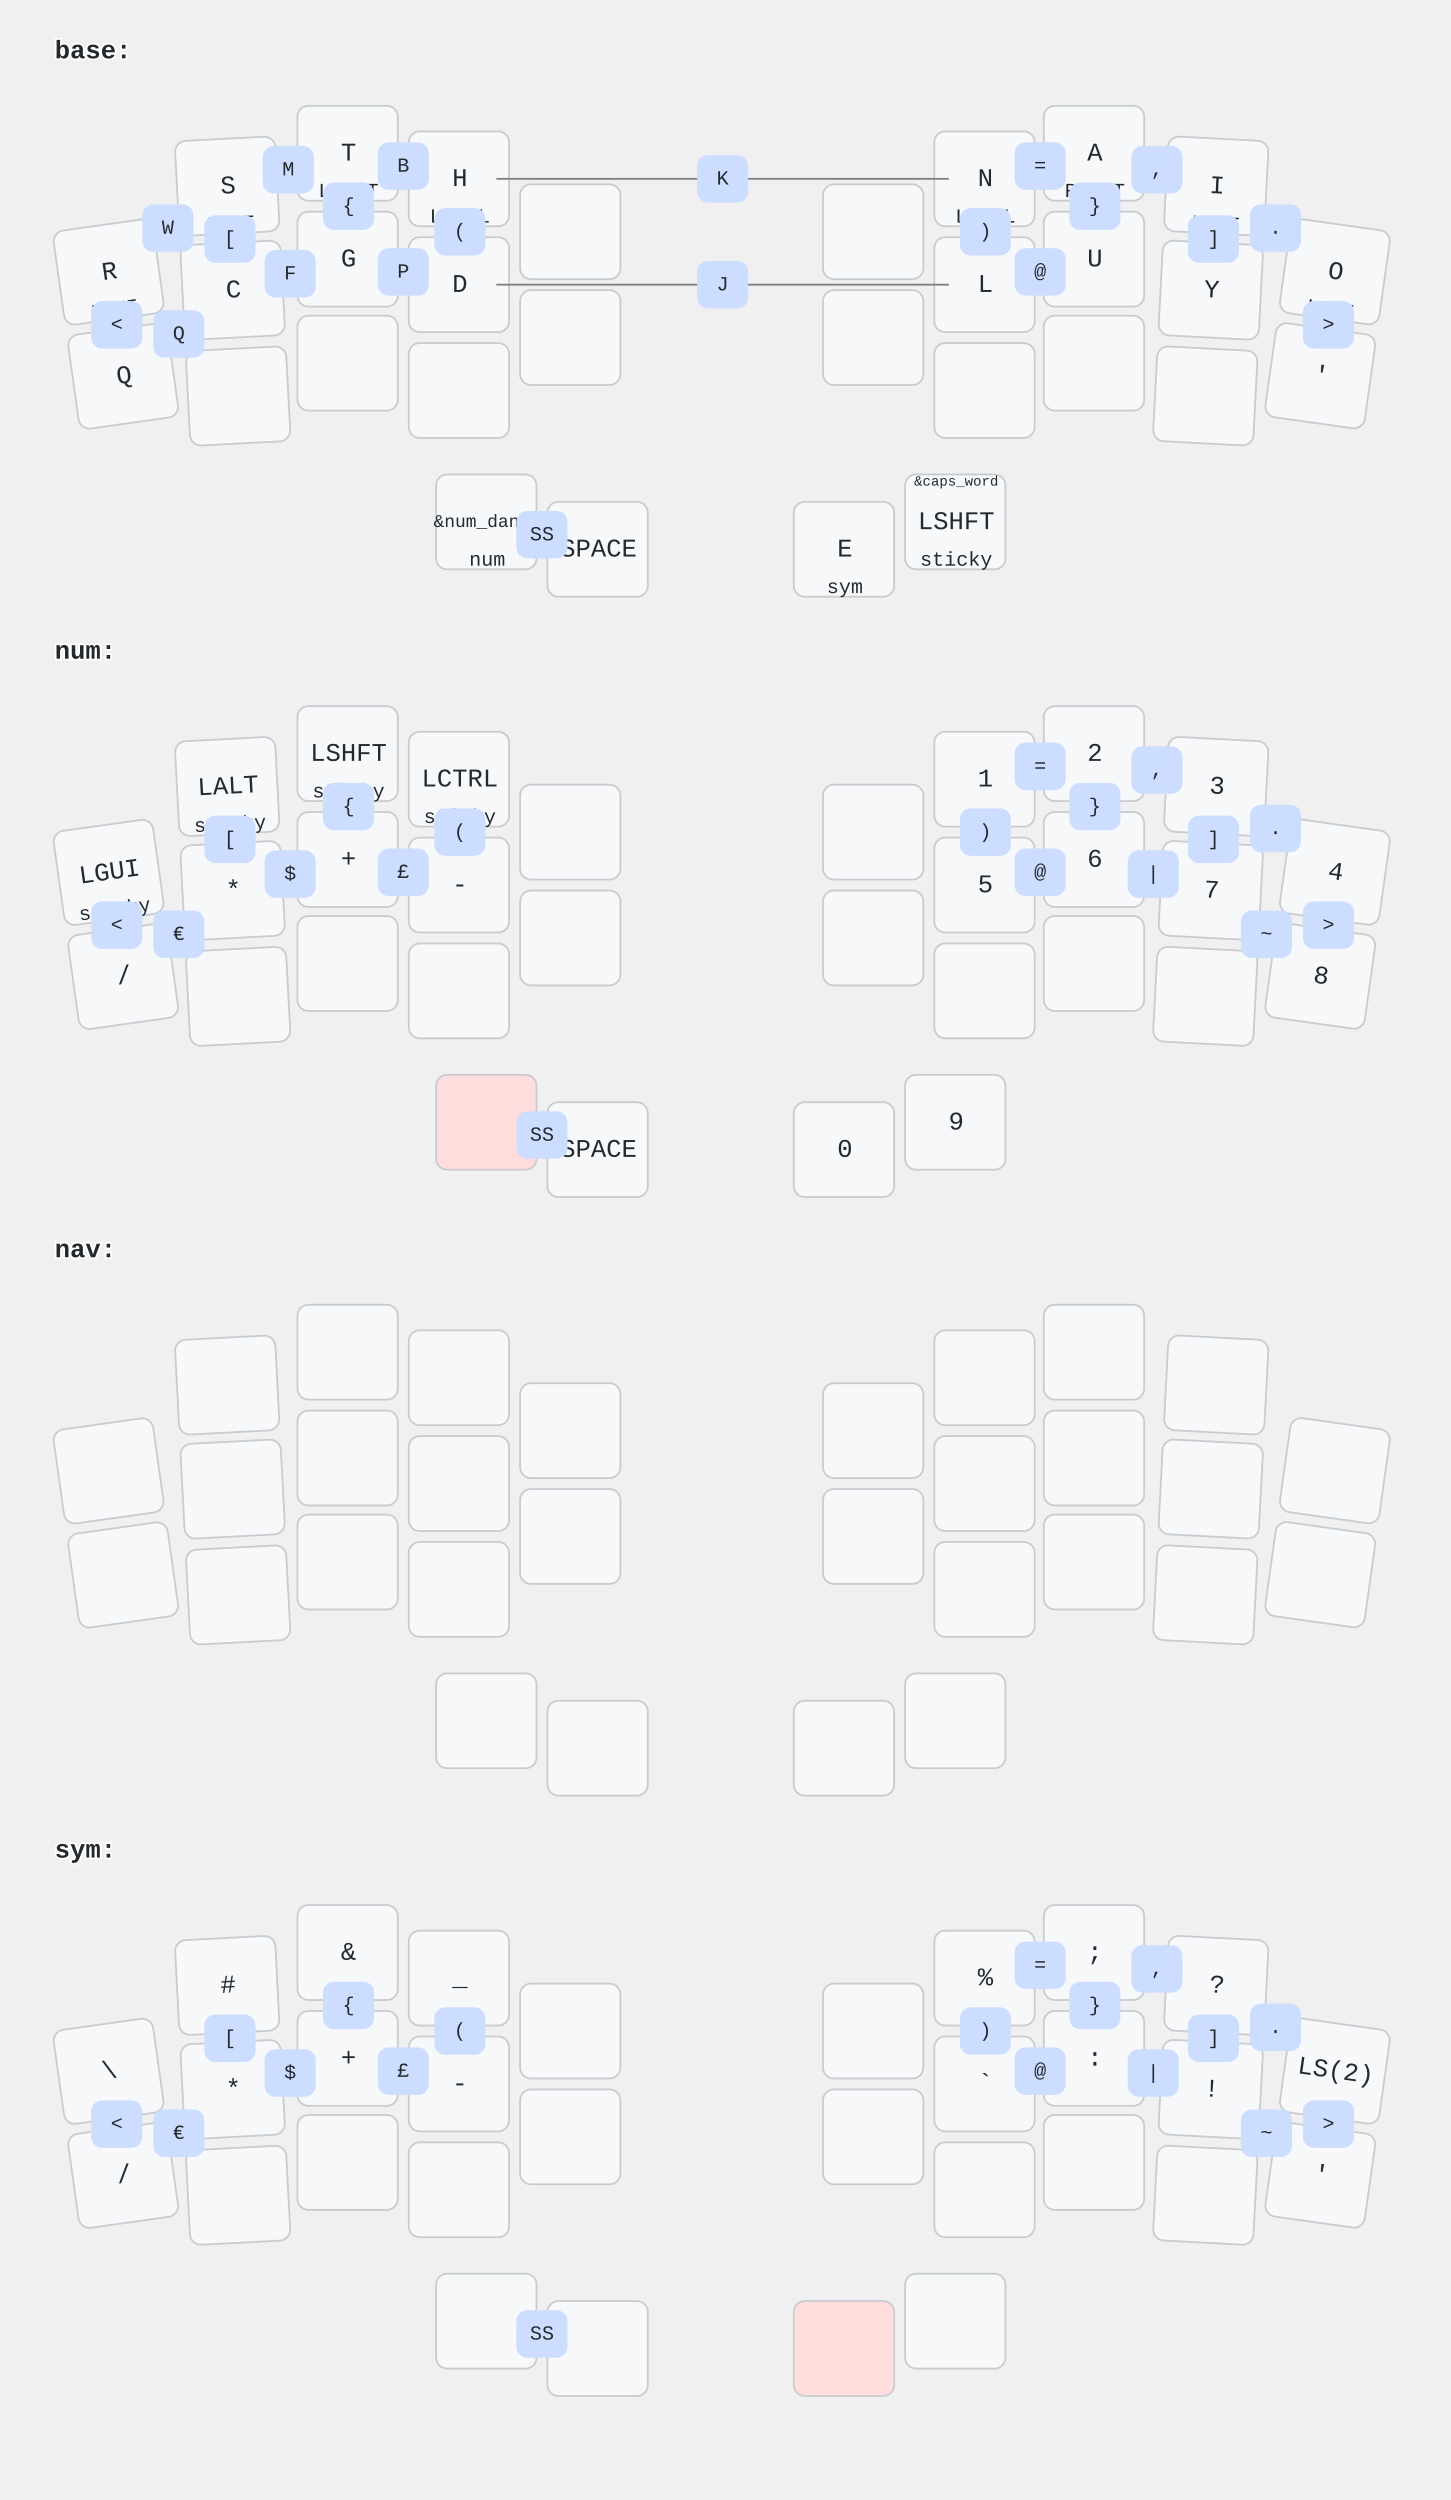
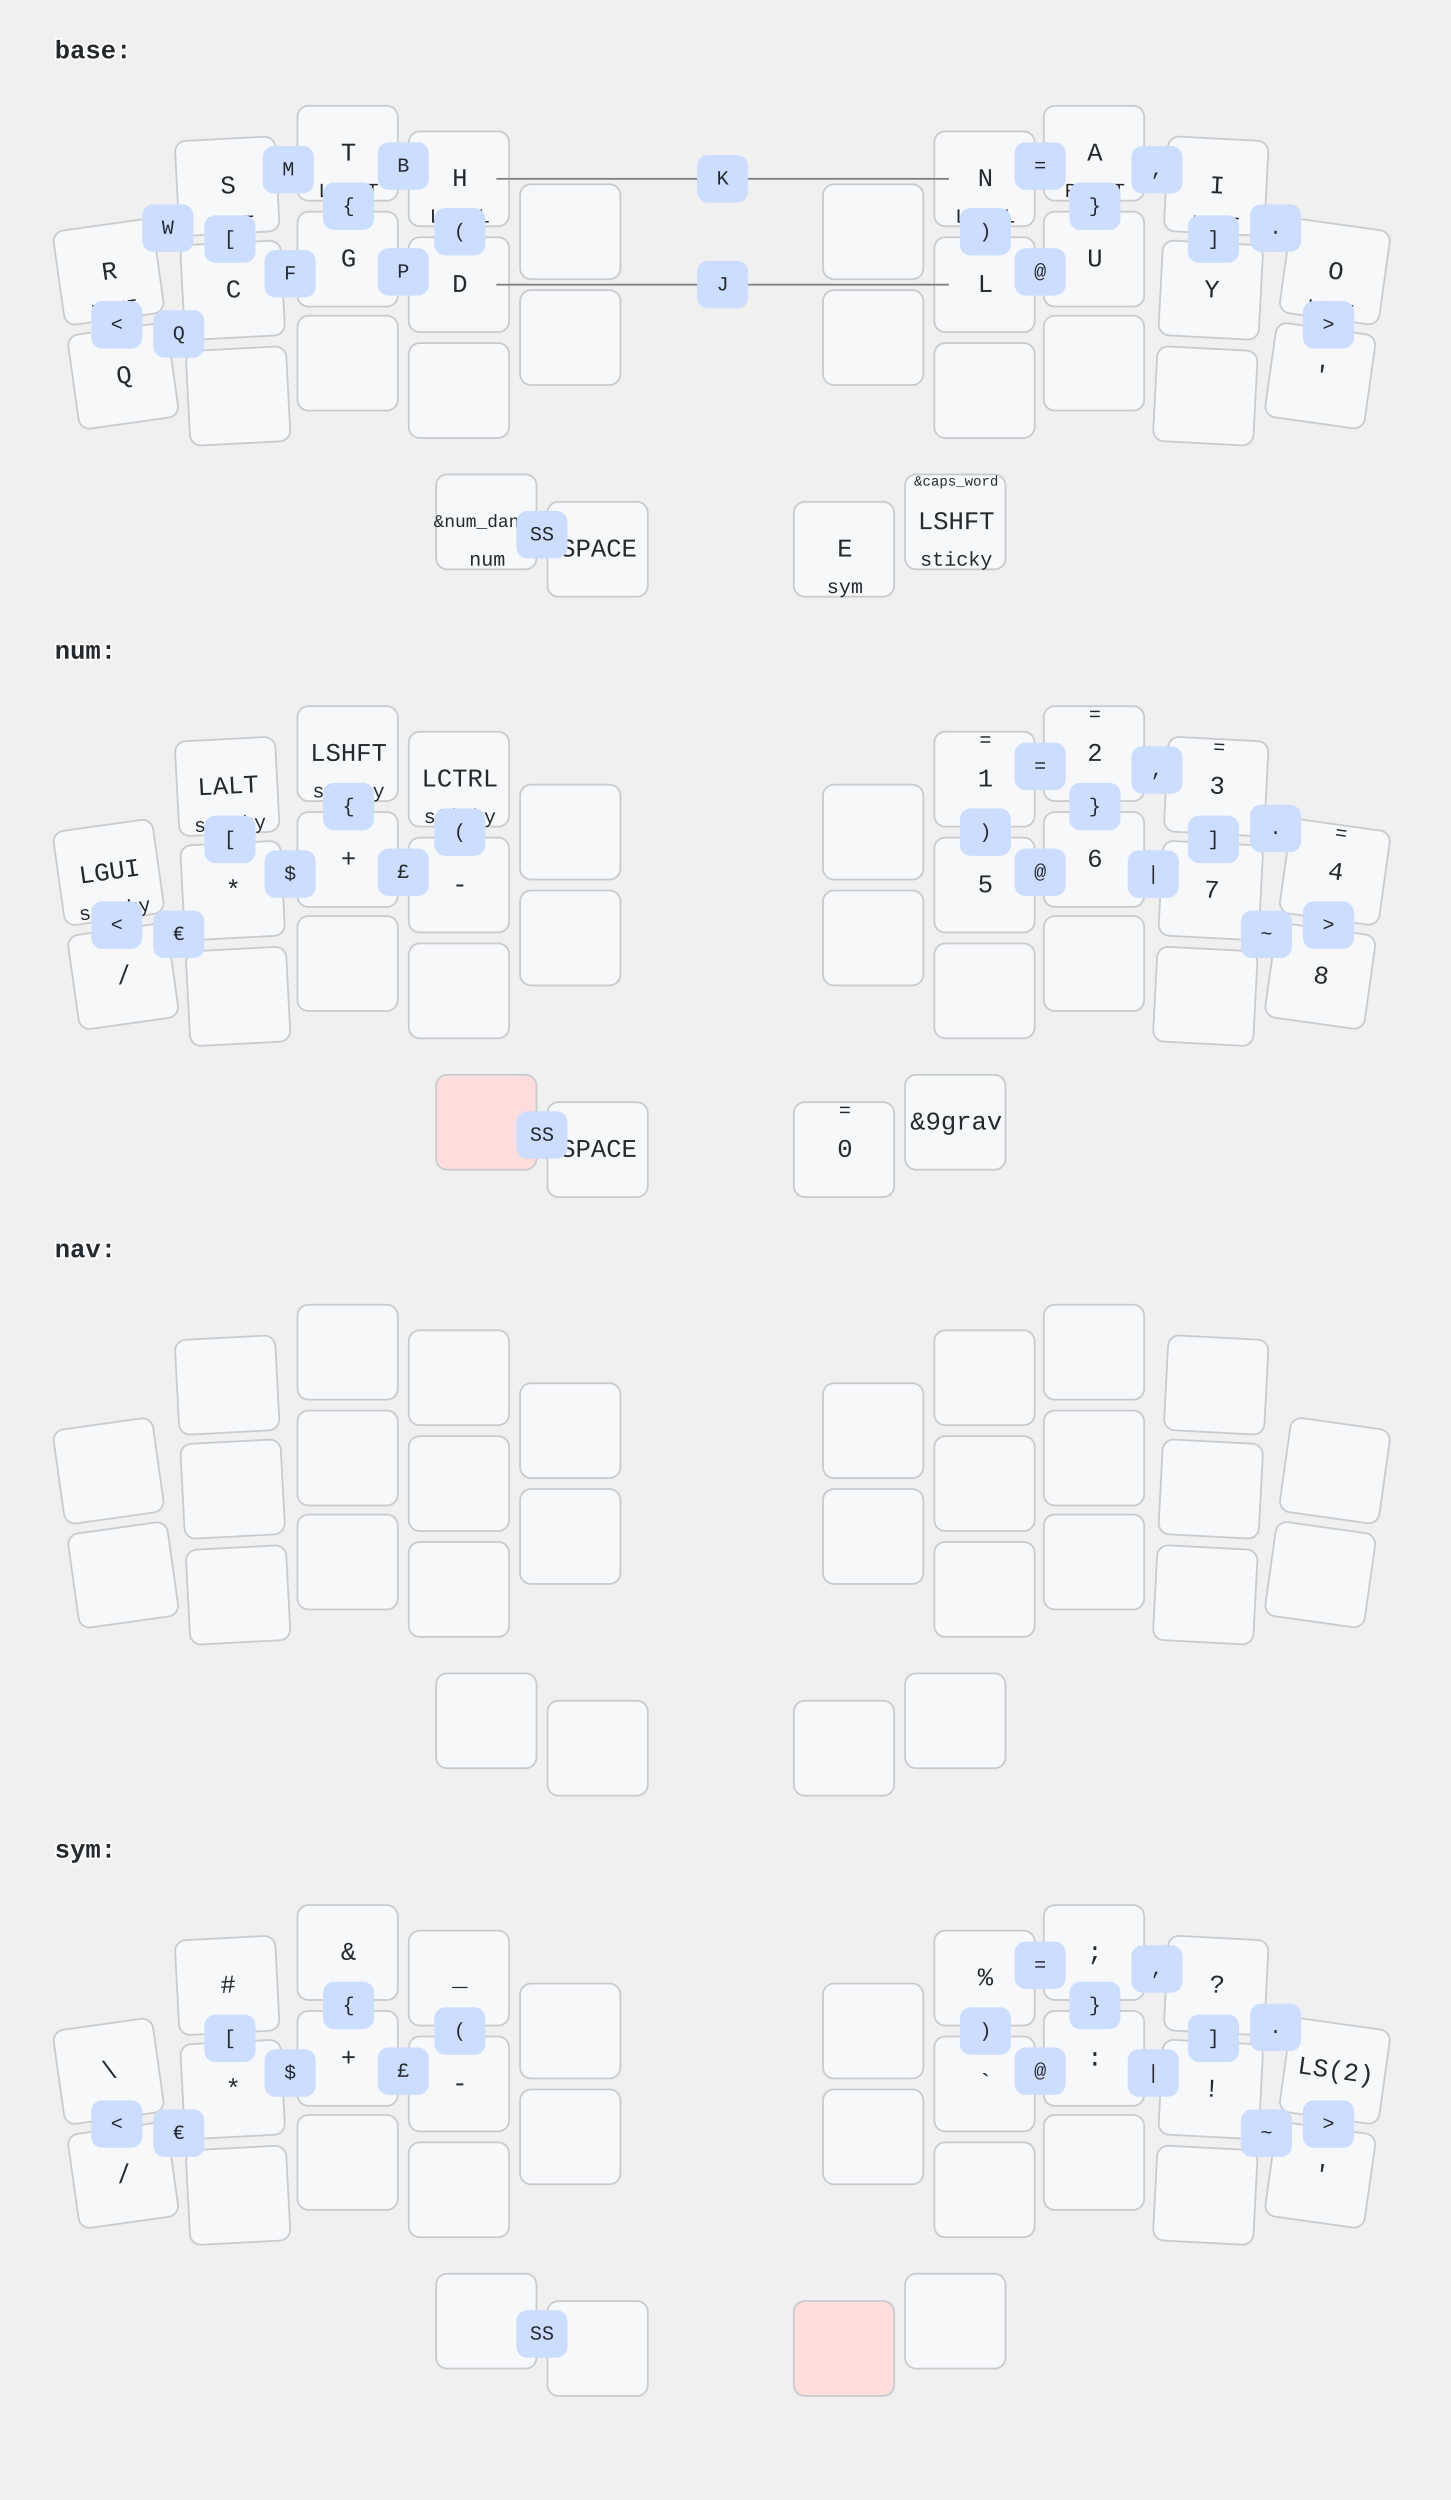
<svg xmlns="http://www.w3.org/2000/svg" width="795" height="1370" viewBox="0 0 795 1370" class="keymap">
  <style>/* inherit t  o force styles through use tags */
svg path {
    fill: inherit;
}

/* font and background color specifications */
svg.keymap {
    font-family: SFMono-Regular,Consolas,Liberation Mono,Menlo,monospace;
    font-size: 14px;
    font-kerning: normal;
    text-rendering: optimizeLegibility;
    fill: #24292e;
}

/* default key styling */
rect.key {
    fill: #f6f8fa;
    stroke: #c9cccf;
    stroke-width: 1;
}

/* default key side styling, only used is draw_key_sides is set */
rect.side {
    filter: brightness(90%);
}

/* color accent for combo boxes */
rect.combo, rect.combo-separate {
    fill: #cdf;
}

/* color accent for held keys */
rect.held, rect.combo.held {
    fill: #fdd;
}

/* color accent for ghost (optional) keys */
rect.ghost, rect.combo.ghost {
    stroke-dasharray: 4, 4;
    stroke-width: 2;
}

text {
    text-anchor: middle;
    dominant-baseline: middle;
}

/* styling for layer labels */
text.label {
    font-weight: bold;
    text-anchor: start;
    stroke: white;
    stroke-width: 2;
    paint-order: stroke;
}

/* styling for combo tap, and key hold/shifted label text */
text.combo, text.hold, text.shifted {
    font-size: 11px;
}

text.hold {
    text-anchor: middle;
    dominant-baseline: auto;
}

text.shifted {
    text-anchor: middle;
    dominant-baseline: hanging;
}

/* styling for hold/shifted label text in combo box */
text.combo.hold, text.combo.shifted {
    font-size: 8px;
}

/* lighter symbol for transparent keys */
text.trans {
    fill: #7b7e81;
}

/* styling for combo dendrons */
path.combo {
    stroke-width: 1;
    stroke: gray;
    fill: none;
}

/* Start Tabler Icons Cleanup */
/* cannot use height/width with glyphs */
.icon-tabler &gt; path {
    fill: inherit;
    stroke: inherit;
    stroke-width: 2;
}
/* hide tabler's default box */
.icon-tabler &gt; path[stroke="none"][fill="none"] {
    visibility: hidden;
}
/* End Tabler Icons Cleanup */
</style>
  <g transform="translate(30, 0)" class="layer-base">
    <text x="0" y="28" class="label">base:</text>
    <g transform="translate(0, 56)">
      <g transform="translate(30, 93) rotate(-8.0)" class="key keypos-0">
        <rect rx="6" ry="6" x="-28" y="-26" width="55" height="52" class="key" />
        <text x="0" y="0" class="key tap">R</text>
        <text x="0" y="24" class="key hold">LGUI</text>
      </g>
      <g transform="translate(95, 46) rotate(-3.0)" class="key keypos-1">
        <rect rx="6" ry="6" x="-28" y="-26" width="55" height="52" class="key" />
        <text x="0" y="0" class="key tap">S</text>
        <text x="0" y="24" class="key hold">LALT</text>
      </g>
      <g transform="translate(161, 28)" class="key keypos-2">
        <rect rx="6" ry="6" x="-28" y="-26" width="55" height="52" class="key" />
        <text x="0" y="0" class="key tap">T</text>
        <text x="0" y="24" class="key hold">LSHFT</text>
      </g>
      <g transform="translate(222, 42)" class="key keypos-3">
        <rect rx="6" ry="6" x="-28" y="-26" width="55" height="52" class="key" />
        <text x="0" y="0" class="key tap">H</text>
        <text x="0" y="24" class="key hold">LCTRL</text>
      </g>
      <g transform="translate(283, 71)" class="key trans keypos-4">
        <rect rx="6" ry="6" x="-28" y="-26" width="55" height="52" class="key trans" />
      </g>
      <g transform="translate(449, 71)" class="key trans keypos-5">
        <rect rx="6" ry="6" x="-28" y="-26" width="55" height="52" class="key trans" />
      </g>
      <g transform="translate(510, 42)" class="key keypos-6">
        <rect rx="6" ry="6" x="-28" y="-26" width="55" height="52" class="key" />
        <text x="0" y="0" class="key tap">N</text>
        <text x="0" y="24" class="key hold">LCTRL</text>
      </g>
      <g transform="translate(570, 28)" class="key keypos-7">
        <rect rx="6" ry="6" x="-28" y="-26" width="55" height="52" class="key" />
        <text x="0" y="0" class="key tap">A</text>
        <text x="0" y="24" class="key hold">RSHFT</text>
      </g>
      <g transform="translate(637, 46) rotate(3.0)" class="key keypos-8">
        <rect rx="6" ry="6" x="-28" y="-26" width="55" height="52" class="key" />
        <text x="0" y="0" class="key tap">I</text>
        <text x="0" y="24" class="key hold">LALT</text>
      </g>
      <g transform="translate(702, 93) rotate(8.0)" class="key keypos-9">
        <rect rx="6" ry="6" x="-28" y="-26" width="55" height="52" class="key" />
        <text x="0" y="0" class="key tap">O</text>
        <text x="0" y="24" class="key hold">LGUI</text>
      </g>
      <g transform="translate(38, 150) rotate(-8.0)" class="key keypos-10">
        <rect rx="6" ry="6" x="-28" y="-26" width="55" height="52" class="key" />
        <text x="0" y="0" class="key tap">Q</text>
      </g>
      <g transform="translate(98, 103) rotate(-3.0)" class="key keypos-11">
        <rect rx="6" ry="6" x="-28" y="-26" width="55" height="52" class="key" />
        <text x="0" y="0" class="key tap">C</text>
      </g>
      <g transform="translate(161, 86)" class="key keypos-12">
        <rect rx="6" ry="6" x="-28" y="-26" width="55" height="52" class="key" />
        <text x="0" y="0" class="key tap">G</text>
      </g>
      <g transform="translate(222, 100)" class="key keypos-13">
        <rect rx="6" ry="6" x="-28" y="-26" width="55" height="52" class="key" />
        <text x="0" y="0" class="key tap">D</text>
      </g>
      <g transform="translate(283, 129)" class="key trans keypos-14">
        <rect rx="6" ry="6" x="-28" y="-26" width="55" height="52" class="key trans" />
      </g>
      <g transform="translate(449, 129)" class="key trans keypos-15">
        <rect rx="6" ry="6" x="-28" y="-26" width="55" height="52" class="key trans" />
      </g>
      <g transform="translate(510, 100)" class="key keypos-16">
        <rect rx="6" ry="6" x="-28" y="-26" width="55" height="52" class="key" />
        <text x="0" y="0" class="key tap">L</text>
      </g>
      <g transform="translate(570, 86)" class="key keypos-17">
        <rect rx="6" ry="6" x="-28" y="-26" width="55" height="52" class="key" />
        <text x="0" y="0" class="key tap">U</text>
      </g>
      <g transform="translate(634, 103) rotate(3.0)" class="key keypos-18">
        <rect rx="6" ry="6" x="-28" y="-26" width="55" height="52" class="key" />
        <text x="0" y="0" class="key tap">Y</text>
      </g>
      <g transform="translate(694, 150) rotate(8.0)" class="key keypos-19">
        <rect rx="6" ry="6" x="-28" y="-26" width="55" height="52" class="key" />
        <text x="0" y="0" class="key tap">'</text>
      </g>
      <g transform="translate(101, 161) rotate(-3.0)" class="key trans keypos-20">
        <rect rx="6" ry="6" x="-28" y="-26" width="55" height="52" class="key trans" />
      </g>
      <g transform="translate(161, 143)" class="key trans keypos-21">
        <rect rx="6" ry="6" x="-28" y="-26" width="55" height="52" class="key trans" />
      </g>
      <g transform="translate(222, 158)" class="key trans keypos-22">
        <rect rx="6" ry="6" x="-28" y="-26" width="55" height="52" class="key trans" />
      </g>
      <g transform="translate(510, 158)" class="key trans keypos-23">
        <rect rx="6" ry="6" x="-28" y="-26" width="55" height="52" class="key trans" />
      </g>
      <g transform="translate(570, 143)" class="key trans keypos-24">
        <rect rx="6" ry="6" x="-28" y="-26" width="55" height="52" class="key trans" />
      </g>
      <g transform="translate(631, 161) rotate(3.0)" class="key trans keypos-25">
        <rect rx="6" ry="6" x="-28" y="-26" width="55" height="52" class="key trans" />
      </g>
      <g transform="translate(237, 230)" class="key keypos-26">
        <rect rx="6" ry="6" x="-28" y="-26" width="55" height="52" class="key" />
        <text x="0" y="0" class="key tap">
          <tspan style="font-size: 70%">&amp;num_dance</tspan>
        </text>
        <text x="0" y="24" class="key hold">num</text>
      </g>
      <g transform="translate(298, 245)" class="key keypos-27">
        <rect rx="6" ry="6" x="-28" y="-26" width="55" height="52" class="key" />
        <text x="0" y="0" class="key tap">SPACE</text>
      </g>
      <g transform="translate(433, 245)" class="key keypos-28">
        <rect rx="6" ry="6" x="-28" y="-26" width="55" height="52" class="key" />
        <text x="0" y="0" class="key tap">E</text>
        <text x="0" y="24" class="key hold">sym</text>
      </g>
      <g transform="translate(494, 230)" class="key keypos-29">
        <rect rx="6" ry="6" x="-28" y="-26" width="55" height="52" class="key" />
        <text x="0" y="0" class="key tap">LSHFT</text>
        <text x="0" y="24" class="key hold">sticky</text>
        <text x="0" y="-24" class="key shifted">
          <tspan style="font-size: 70%">&amp;caps_word</tspan>
        </text>
      </g>
      <g class="combo combopos-0">
        <rect rx="6" ry="6" x="48" y="56" width="28" height="26" class="combo" />
        <text x="62" y="69" class="combo tap">W</text>
      </g>
      <g class="combo combopos-1">
        <rect rx="6" ry="6" x="114" y="24" width="28" height="26" class="combo" />
        <text x="128" y="37" class="combo tap">M</text>
      </g>
      <g class="combo combopos-2">
        <rect rx="6" ry="6" x="177" y="22" width="28" height="26" class="combo" />
        <text x="191" y="35" class="combo tap">B</text>
      </g>
      <g class="combo combopos-3">
        <path d="M366,42 l-124,0" class="combo" />
        <path d="M366,42 l124,0" class="combo" />
        <rect rx="6" ry="6" x="352" y="29" width="28" height="26" class="combo" />
        <text x="366" y="42" class="combo tap">K</text>
      </g>
      <g class="combo combopos-4">
        <rect rx="6" ry="6" x="526" y="22" width="28" height="26" class="combo" />
        <text x="540" y="35" class="combo tap">=</text>
      </g>
      <g class="combo combopos-5">
        <rect rx="6" ry="6" x="590" y="24" width="28" height="26" class="combo" />
        <text x="604" y="37" class="combo tap">,</text>
      </g>
      <g class="combo combopos-6">
        <rect rx="6" ry="6" x="655" y="56" width="28" height="26" class="combo" />
        <text x="669" y="69" class="combo tap">.</text>
      </g>
      <g class="combo combopos-7">
        <rect rx="6" ry="6" x="54" y="114" width="28" height="26" class="combo" />
        <text x="68" y="127" class="combo tap">Q</text>
      </g>
      <g class="combo combopos-8">
        <rect rx="6" ry="6" x="115" y="81" width="28" height="26" class="combo" />
        <text x="129" y="94" class="combo tap">F</text>
      </g>
      <g class="combo combopos-9">
        <rect rx="6" ry="6" x="177" y="80" width="28" height="26" class="combo" />
        <text x="191" y="93" class="combo tap">P</text>
      </g>
      <g class="combo combopos-10">
        <path d="M366,100 l-124,0" class="combo" />
        <path d="M366,100 l124,0" class="combo" />
        <rect rx="6" ry="6" x="352" y="87" width="28" height="26" class="combo" />
        <text x="366" y="100" class="combo tap">J</text>
      </g>
      <g class="combo combopos-11">
        <rect rx="6" ry="6" x="526" y="80" width="28" height="26" class="combo" />
        <text x="540" y="93" class="combo tap">@</text>
      </g>
      <g class="combo combopos-12">
        <rect rx="6" ry="6" x="253" y="224" width="28" height="26" class="combo" />
        <text x="267" y="237" class="combo tap">SS</text>
      </g>
      <g class="combo combopos-13">
        <rect rx="6" ry="6" x="20" y="109" width="28" height="26" class="combo" />
        <text x="34" y="122" class="combo tap">&lt;</text>
      </g>
      <g class="combo combopos-14">
        <rect rx="6" ry="6" x="82" y="62" width="28" height="26" class="combo" />
        <text x="96" y="75" class="combo tap">[</text>
      </g>
      <g class="combo combopos-15">
        <rect rx="6" ry="6" x="147" y="44" width="28" height="26" class="combo" />
        <text x="161" y="57" class="combo tap">{</text>
      </g>
      <g class="combo combopos-16">
        <rect rx="6" ry="6" x="208" y="58" width="28" height="26" class="combo" />
        <text x="222" y="71" class="combo tap">(</text>
      </g>
      <g class="combo combopos-17">
        <rect rx="6" ry="6" x="496" y="58" width="28" height="26" class="combo" />
        <text x="510" y="71" class="combo tap">)</text>
      </g>
      <g class="combo combopos-18">
        <rect rx="6" ry="6" x="556" y="44" width="28" height="26" class="combo" />
        <text x="570" y="57" class="combo tap">}</text>
      </g>
      <g class="combo combopos-19">
        <rect rx="6" ry="6" x="621" y="62" width="28" height="26" class="combo" />
        <text x="635" y="75" class="combo tap">]</text>
      </g>
      <g class="combo combopos-20">
        <rect rx="6" ry="6" x="684" y="109" width="28" height="26" class="combo" />
        <text x="698" y="122" class="combo tap">&gt;</text>
      </g>
    </g>
  </g>
  <g transform="translate(30, 329)" class="layer-num">
    <text x="0" y="28" class="label">num:</text>
    <g transform="translate(0, 56)">
      <g transform="translate(30, 93) rotate(-8.0)" class="key keypos-0">
        <rect rx="6" ry="6" x="-28" y="-26" width="55" height="52" class="key" />
        <text x="0" y="0" class="key tap">LGUI</text>
        <text x="0" y="24" class="key hold">sticky</text>
      </g>
      <g transform="translate(95, 46) rotate(-3.0)" class="key keypos-1">
        <rect rx="6" ry="6" x="-28" y="-26" width="55" height="52" class="key" />
        <text x="0" y="0" class="key tap">LALT</text>
        <text x="0" y="24" class="key hold">sticky</text>
      </g>
      <g transform="translate(161, 28)" class="key keypos-2">
        <rect rx="6" ry="6" x="-28" y="-26" width="55" height="52" class="key" />
        <text x="0" y="0" class="key tap">LSHFT</text>
        <text x="0" y="24" class="key hold">sticky</text>
      </g>
      <g transform="translate(222, 42)" class="key keypos-3">
        <rect rx="6" ry="6" x="-28" y="-26" width="55" height="52" class="key" />
        <text x="0" y="0" class="key tap">LCTRL</text>
        <text x="0" y="24" class="key hold">sticky</text>
      </g>
      <g transform="translate(283, 71)" class="key trans keypos-4">
        <rect rx="6" ry="6" x="-28" y="-26" width="55" height="52" class="key trans" />
      </g>
      <g transform="translate(449, 71)" class="key trans keypos-5">
        <rect rx="6" ry="6" x="-28" y="-26" width="55" height="52" class="key trans" />
      </g>
      <g transform="translate(510, 42)" class="key keypos-6">
        <rect rx="6" ry="6" x="-28" y="-26" width="55" height="52" class="key" />
        <text x="0" y="0" class="key tap">1</text>
+         <text x="0" y="-24" class="key shifted">=</text>
      </g>
      <g transform="translate(570, 28)" class="key keypos-7">
        <rect rx="6" ry="6" x="-28" y="-26" width="55" height="52" class="key" />
        <text x="0" y="0" class="key tap">2</text>
+         <text x="0" y="-24" class="key shifted">=</text>
      </g>
      <g transform="translate(637, 46) rotate(3.0)" class="key keypos-8">
        <rect rx="6" ry="6" x="-28" y="-26" width="55" height="52" class="key" />
        <text x="0" y="0" class="key tap">3</text>
+         <text x="0" y="-24" class="key shifted">=</text>
      </g>
      <g transform="translate(702, 93) rotate(8.0)" class="key keypos-9">
        <rect rx="6" ry="6" x="-28" y="-26" width="55" height="52" class="key" />
        <text x="0" y="0" class="key tap">4</text>
+         <text x="0" y="-24" class="key shifted">=</text>
      </g>
      <g transform="translate(38, 150) rotate(-8.0)" class="key keypos-10">
        <rect rx="6" ry="6" x="-28" y="-26" width="55" height="52" class="key" />
        <text x="0" y="0" class="key tap">/</text>
      </g>
      <g transform="translate(98, 103) rotate(-3.0)" class="key keypos-11">
        <rect rx="6" ry="6" x="-28" y="-26" width="55" height="52" class="key" />
        <text x="0" y="0" class="key tap">*</text>
      </g>
      <g transform="translate(161, 86)" class="key keypos-12">
        <rect rx="6" ry="6" x="-28" y="-26" width="55" height="52" class="key" />
        <text x="0" y="0" class="key tap">+</text>
      </g>
      <g transform="translate(222, 100)" class="key keypos-13">
        <rect rx="6" ry="6" x="-28" y="-26" width="55" height="52" class="key" />
        <text x="0" y="0" class="key tap">-</text>
      </g>
      <g transform="translate(283, 129)" class="key trans keypos-14">
        <rect rx="6" ry="6" x="-28" y="-26" width="55" height="52" class="key trans" />
      </g>
      <g transform="translate(449, 129)" class="key trans keypos-15">
        <rect rx="6" ry="6" x="-28" y="-26" width="55" height="52" class="key trans" />
      </g>
      <g transform="translate(510, 100)" class="key keypos-16">
        <rect rx="6" ry="6" x="-28" y="-26" width="55" height="52" class="key" />
        <text x="0" y="0" class="key tap">5</text>
+         <text x="0" y="-24" class="key shifted">=</text>
      </g>
      <g transform="translate(570, 86)" class="key keypos-17">
        <rect rx="6" ry="6" x="-28" y="-26" width="55" height="52" class="key" />
        <text x="0" y="0" class="key tap">6</text>
+         <text x="0" y="-24" class="key shifted">=</text>
      </g>
      <g transform="translate(634, 103) rotate(3.0)" class="key keypos-18">
        <rect rx="6" ry="6" x="-28" y="-26" width="55" height="52" class="key" />
        <text x="0" y="0" class="key tap">7</text>
+         <text x="0" y="-24" class="key shifted">=</text>
      </g>
      <g transform="translate(694, 150) rotate(8.0)" class="key keypos-19">
        <rect rx="6" ry="6" x="-28" y="-26" width="55" height="52" class="key" />
        <text x="0" y="0" class="key tap">8</text>
+         <text x="0" y="-24" class="key shifted">=</text>
      </g>
      <g transform="translate(101, 161) rotate(-3.0)" class="key trans keypos-20">
        <rect rx="6" ry="6" x="-28" y="-26" width="55" height="52" class="key trans" />
      </g>
      <g transform="translate(161, 143)" class="key trans keypos-21">
        <rect rx="6" ry="6" x="-28" y="-26" width="55" height="52" class="key trans" />
      </g>
      <g transform="translate(222, 158)" class="key trans keypos-22">
        <rect rx="6" ry="6" x="-28" y="-26" width="55" height="52" class="key trans" />
      </g>
      <g transform="translate(510, 158)" class="key trans keypos-23">
        <rect rx="6" ry="6" x="-28" y="-26" width="55" height="52" class="key trans" />
      </g>
      <g transform="translate(570, 143)" class="key trans keypos-24">
        <rect rx="6" ry="6" x="-28" y="-26" width="55" height="52" class="key trans" />
      </g>
      <g transform="translate(631, 161) rotate(3.0)" class="key trans keypos-25">
        <rect rx="6" ry="6" x="-28" y="-26" width="55" height="52" class="key trans" />
      </g>
      <g transform="translate(237, 230)" class="key held keypos-26">
        <rect rx="6" ry="6" x="-28" y="-26" width="55" height="52" class="key held" />
      </g>
      <g transform="translate(298, 245)" class="key keypos-27">
        <rect rx="6" ry="6" x="-28" y="-26" width="55" height="52" class="key" />
        <text x="0" y="0" class="key tap">SPACE</text>
      </g>
      <g transform="translate(433, 245)" class="key keypos-28">
        <rect rx="6" ry="6" x="-28" y="-26" width="55" height="52" class="key" />
        <text x="0" y="0" class="key tap">0</text>
+         <text x="0" y="-24" class="key shifted">=</text>
      </g>
      <g transform="translate(494, 230)" class="key keypos-29">
        <rect rx="6" ry="6" x="-28" y="-26" width="55" height="52" class="key" />
-         <text x="0" y="0" class="key tap">9</text>
+         <text x="0" y="0" class="key tap">&amp;9grav</text>
      </g>
      <g class="combo combopos-0">
        <rect rx="6" ry="6" x="526" y="22" width="28" height="26" class="combo" />
        <text x="540" y="35" class="combo tap">=</text>
      </g>
      <g class="combo combopos-1">
        <rect rx="6" ry="6" x="590" y="24" width="28" height="26" class="combo" />
        <text x="604" y="37" class="combo tap">,</text>
      </g>
      <g class="combo combopos-2">
        <rect rx="6" ry="6" x="655" y="56" width="28" height="26" class="combo" />
        <text x="669" y="69" class="combo tap">.</text>
      </g>
      <g class="combo combopos-3">
        <rect rx="6" ry="6" x="526" y="80" width="28" height="26" class="combo" />
        <text x="540" y="93" class="combo tap">@</text>
      </g>
      <g class="combo combopos-4">
        <rect rx="6" ry="6" x="253" y="224" width="28" height="26" class="combo" />
        <text x="267" y="237" class="combo tap">SS</text>
      </g>
      <g class="combo combopos-5">
        <rect rx="6" ry="6" x="20" y="109" width="28" height="26" class="combo" />
        <text x="34" y="122" class="combo tap">&lt;</text>
      </g>
      <g class="combo combopos-6">
        <rect rx="6" ry="6" x="82" y="62" width="28" height="26" class="combo" />
        <text x="96" y="75" class="combo tap">[</text>
      </g>
      <g class="combo combopos-7">
        <rect rx="6" ry="6" x="147" y="44" width="28" height="26" class="combo" />
        <text x="161" y="57" class="combo tap">{</text>
      </g>
      <g class="combo combopos-8">
        <rect rx="6" ry="6" x="208" y="58" width="28" height="26" class="combo" />
        <text x="222" y="71" class="combo tap">(</text>
      </g>
      <g class="combo combopos-9">
        <rect rx="6" ry="6" x="496" y="58" width="28" height="26" class="combo" />
        <text x="510" y="71" class="combo tap">)</text>
      </g>
      <g class="combo combopos-10">
        <rect rx="6" ry="6" x="556" y="44" width="28" height="26" class="combo" />
        <text x="570" y="57" class="combo tap">}</text>
      </g>
      <g class="combo combopos-11">
        <rect rx="6" ry="6" x="621" y="62" width="28" height="26" class="combo" />
        <text x="635" y="75" class="combo tap">]</text>
      </g>
      <g class="combo combopos-12">
        <rect rx="6" ry="6" x="684" y="109" width="28" height="26" class="combo" />
        <text x="698" y="122" class="combo tap">&gt;</text>
      </g>
      <g class="combo combopos-13">
        <rect rx="6" ry="6" x="54" y="114" width="28" height="26" class="combo" />
        <text x="68" y="127" class="combo tap">€</text>
      </g>
      <g class="combo combopos-14">
        <rect rx="6" ry="6" x="115" y="81" width="28" height="26" class="combo" />
        <text x="129" y="94" class="combo tap">$</text>
      </g>
      <g class="combo combopos-15">
        <rect rx="6" ry="6" x="177" y="80" width="28" height="26" class="combo" />
        <text x="191" y="93" class="combo tap">£</text>
      </g>
      <g class="combo combopos-16">
        <rect rx="6" ry="6" x="588" y="81" width="28" height="26" class="combo" />
        <text x="602" y="94" class="combo tap">|</text>
      </g>
      <g class="combo combopos-17">
        <rect rx="6" ry="6" x="650" y="114" width="28" height="26" class="combo" />
        <text x="664" y="127" class="combo tap">~</text>
      </g>
    </g>
  </g>
  <g transform="translate(30, 657)" class="layer-nav">
    <text x="0" y="28" class="label">nav:</text>
    <g transform="translate(0, 56)">
      <g transform="translate(30, 93) rotate(-8.0)" class="key trans keypos-0">
        <rect rx="6" ry="6" x="-28" y="-26" width="55" height="52" class="key trans" />
      </g>
      <g transform="translate(95, 46) rotate(-3.0)" class="key trans keypos-1">
        <rect rx="6" ry="6" x="-28" y="-26" width="55" height="52" class="key trans" />
      </g>
      <g transform="translate(161, 28)" class="key trans keypos-2">
        <rect rx="6" ry="6" x="-28" y="-26" width="55" height="52" class="key trans" />
      </g>
      <g transform="translate(222, 42)" class="key trans keypos-3">
        <rect rx="6" ry="6" x="-28" y="-26" width="55" height="52" class="key trans" />
      </g>
      <g transform="translate(283, 71)" class="key trans keypos-4">
        <rect rx="6" ry="6" x="-28" y="-26" width="55" height="52" class="key trans" />
      </g>
      <g transform="translate(449, 71)" class="key trans keypos-5">
        <rect rx="6" ry="6" x="-28" y="-26" width="55" height="52" class="key trans" />
      </g>
      <g transform="translate(510, 42)" class="key trans keypos-6">
        <rect rx="6" ry="6" x="-28" y="-26" width="55" height="52" class="key trans" />
      </g>
      <g transform="translate(570, 28)" class="key trans keypos-7">
        <rect rx="6" ry="6" x="-28" y="-26" width="55" height="52" class="key trans" />
      </g>
      <g transform="translate(637, 46) rotate(3.0)" class="key trans keypos-8">
        <rect rx="6" ry="6" x="-28" y="-26" width="55" height="52" class="key trans" />
      </g>
      <g transform="translate(702, 93) rotate(8.0)" class="key trans keypos-9">
        <rect rx="6" ry="6" x="-28" y="-26" width="55" height="52" class="key trans" />
      </g>
      <g transform="translate(38, 150) rotate(-8.0)" class="key trans keypos-10">
        <rect rx="6" ry="6" x="-28" y="-26" width="55" height="52" class="key trans" />
      </g>
      <g transform="translate(98, 103) rotate(-3.0)" class="key trans keypos-11">
        <rect rx="6" ry="6" x="-28" y="-26" width="55" height="52" class="key trans" />
      </g>
      <g transform="translate(161, 86)" class="key trans keypos-12">
        <rect rx="6" ry="6" x="-28" y="-26" width="55" height="52" class="key trans" />
      </g>
      <g transform="translate(222, 100)" class="key trans keypos-13">
        <rect rx="6" ry="6" x="-28" y="-26" width="55" height="52" class="key trans" />
      </g>
      <g transform="translate(283, 129)" class="key trans keypos-14">
        <rect rx="6" ry="6" x="-28" y="-26" width="55" height="52" class="key trans" />
      </g>
      <g transform="translate(449, 129)" class="key trans keypos-15">
        <rect rx="6" ry="6" x="-28" y="-26" width="55" height="52" class="key trans" />
      </g>
      <g transform="translate(510, 100)" class="key trans keypos-16">
        <rect rx="6" ry="6" x="-28" y="-26" width="55" height="52" class="key trans" />
      </g>
      <g transform="translate(570, 86)" class="key trans keypos-17">
        <rect rx="6" ry="6" x="-28" y="-26" width="55" height="52" class="key trans" />
      </g>
      <g transform="translate(634, 103) rotate(3.0)" class="key trans keypos-18">
        <rect rx="6" ry="6" x="-28" y="-26" width="55" height="52" class="key trans" />
      </g>
      <g transform="translate(694, 150) rotate(8.0)" class="key trans keypos-19">
        <rect rx="6" ry="6" x="-28" y="-26" width="55" height="52" class="key trans" />
      </g>
      <g transform="translate(101, 161) rotate(-3.0)" class="key trans keypos-20">
        <rect rx="6" ry="6" x="-28" y="-26" width="55" height="52" class="key trans" />
      </g>
      <g transform="translate(161, 143)" class="key trans keypos-21">
        <rect rx="6" ry="6" x="-28" y="-26" width="55" height="52" class="key trans" />
      </g>
      <g transform="translate(222, 158)" class="key trans keypos-22">
        <rect rx="6" ry="6" x="-28" y="-26" width="55" height="52" class="key trans" />
      </g>
      <g transform="translate(510, 158)" class="key trans keypos-23">
        <rect rx="6" ry="6" x="-28" y="-26" width="55" height="52" class="key trans" />
      </g>
      <g transform="translate(570, 143)" class="key trans keypos-24">
        <rect rx="6" ry="6" x="-28" y="-26" width="55" height="52" class="key trans" />
      </g>
      <g transform="translate(631, 161) rotate(3.0)" class="key trans keypos-25">
        <rect rx="6" ry="6" x="-28" y="-26" width="55" height="52" class="key trans" />
      </g>
      <g transform="translate(237, 230)" class="key trans keypos-26">
        <rect rx="6" ry="6" x="-28" y="-26" width="55" height="52" class="key trans" />
      </g>
      <g transform="translate(298, 245)" class="key trans keypos-27">
        <rect rx="6" ry="6" x="-28" y="-26" width="55" height="52" class="key trans" />
      </g>
      <g transform="translate(433, 245)" class="key trans keypos-28">
        <rect rx="6" ry="6" x="-28" y="-26" width="55" height="52" class="key trans" />
      </g>
      <g transform="translate(494, 230)" class="key trans keypos-29">
        <rect rx="6" ry="6" x="-28" y="-26" width="55" height="52" class="key trans" />
      </g>
    </g>
  </g>
  <g transform="translate(30, 986)" class="layer-sym">
    <text x="0" y="28" class="label">sym:</text>
    <g transform="translate(0, 56)">
      <g transform="translate(30, 93) rotate(-8.0)" class="key keypos-0">
        <rect rx="6" ry="6" x="-28" y="-26" width="55" height="52" class="key" />
        <text x="0" y="0" class="key tap">\</text>
      </g>
      <g transform="translate(95, 46) rotate(-3.0)" class="key keypos-1">
        <rect rx="6" ry="6" x="-28" y="-26" width="55" height="52" class="key" />
        <text x="0" y="0" class="key tap">#</text>
      </g>
      <g transform="translate(161, 28)" class="key keypos-2">
        <rect rx="6" ry="6" x="-28" y="-26" width="55" height="52" class="key" />
        <text x="0" y="0" class="key tap">&amp;</text>
      </g>
      <g transform="translate(222, 42)" class="key keypos-3">
        <rect rx="6" ry="6" x="-28" y="-26" width="55" height="52" class="key" />
        <text x="0" y="0" class="key tap">_</text>
      </g>
      <g transform="translate(283, 71)" class="key trans keypos-4">
        <rect rx="6" ry="6" x="-28" y="-26" width="55" height="52" class="key trans" />
      </g>
      <g transform="translate(449, 71)" class="key trans keypos-5">
        <rect rx="6" ry="6" x="-28" y="-26" width="55" height="52" class="key trans" />
      </g>
      <g transform="translate(510, 42)" class="key keypos-6">
        <rect rx="6" ry="6" x="-28" y="-26" width="55" height="52" class="key" />
        <text x="0" y="0" class="key tap">%</text>
      </g>
      <g transform="translate(570, 28)" class="key keypos-7">
        <rect rx="6" ry="6" x="-28" y="-26" width="55" height="52" class="key" />
        <text x="0" y="0" class="key tap">;</text>
      </g>
      <g transform="translate(637, 46) rotate(3.0)" class="key keypos-8">
        <rect rx="6" ry="6" x="-28" y="-26" width="55" height="52" class="key" />
        <text x="0" y="0" class="key tap">?</text>
      </g>
      <g transform="translate(702, 93) rotate(8.0)" class="key keypos-9">
        <rect rx="6" ry="6" x="-28" y="-26" width="55" height="52" class="key" />
        <text x="0" y="0" class="key tap">LS(2)</text>
      </g>
      <g transform="translate(38, 150) rotate(-8.0)" class="key keypos-10">
        <rect rx="6" ry="6" x="-28" y="-26" width="55" height="52" class="key" />
        <text x="0" y="0" class="key tap">/</text>
      </g>
      <g transform="translate(98, 103) rotate(-3.0)" class="key keypos-11">
        <rect rx="6" ry="6" x="-28" y="-26" width="55" height="52" class="key" />
        <text x="0" y="0" class="key tap">*</text>
      </g>
      <g transform="translate(161, 86)" class="key keypos-12">
        <rect rx="6" ry="6" x="-28" y="-26" width="55" height="52" class="key" />
        <text x="0" y="0" class="key tap">+</text>
      </g>
      <g transform="translate(222, 100)" class="key keypos-13">
        <rect rx="6" ry="6" x="-28" y="-26" width="55" height="52" class="key" />
        <text x="0" y="0" class="key tap">-</text>
      </g>
      <g transform="translate(283, 129)" class="key trans keypos-14">
        <rect rx="6" ry="6" x="-28" y="-26" width="55" height="52" class="key trans" />
      </g>
      <g transform="translate(449, 129)" class="key trans keypos-15">
        <rect rx="6" ry="6" x="-28" y="-26" width="55" height="52" class="key trans" />
      </g>
      <g transform="translate(510, 100)" class="key keypos-16">
        <rect rx="6" ry="6" x="-28" y="-26" width="55" height="52" class="key" />
        <text x="0" y="0" class="key tap">`</text>
      </g>
      <g transform="translate(570, 86)" class="key keypos-17">
        <rect rx="6" ry="6" x="-28" y="-26" width="55" height="52" class="key" />
        <text x="0" y="0" class="key tap">:</text>
      </g>
      <g transform="translate(634, 103) rotate(3.0)" class="key keypos-18">
        <rect rx="6" ry="6" x="-28" y="-26" width="55" height="52" class="key" />
        <text x="0" y="0" class="key tap">!</text>
      </g>
      <g transform="translate(694, 150) rotate(8.0)" class="key keypos-19">
        <rect rx="6" ry="6" x="-28" y="-26" width="55" height="52" class="key" />
        <text x="0" y="0" class="key tap">'</text>
      </g>
      <g transform="translate(101, 161) rotate(-3.0)" class="key trans keypos-20">
        <rect rx="6" ry="6" x="-28" y="-26" width="55" height="52" class="key trans" />
      </g>
      <g transform="translate(161, 143)" class="key trans keypos-21">
        <rect rx="6" ry="6" x="-28" y="-26" width="55" height="52" class="key trans" />
      </g>
      <g transform="translate(222, 158)" class="key trans keypos-22">
        <rect rx="6" ry="6" x="-28" y="-26" width="55" height="52" class="key trans" />
      </g>
      <g transform="translate(510, 158)" class="key trans keypos-23">
        <rect rx="6" ry="6" x="-28" y="-26" width="55" height="52" class="key trans" />
      </g>
      <g transform="translate(570, 143)" class="key trans keypos-24">
        <rect rx="6" ry="6" x="-28" y="-26" width="55" height="52" class="key trans" />
      </g>
      <g transform="translate(631, 161) rotate(3.0)" class="key trans keypos-25">
        <rect rx="6" ry="6" x="-28" y="-26" width="55" height="52" class="key trans" />
      </g>
      <g transform="translate(237, 230)" class="key trans keypos-26">
        <rect rx="6" ry="6" x="-28" y="-26" width="55" height="52" class="key trans" />
      </g>
      <g transform="translate(298, 245)" class="key trans keypos-27">
        <rect rx="6" ry="6" x="-28" y="-26" width="55" height="52" class="key trans" />
      </g>
      <g transform="translate(433, 245)" class="key held keypos-28">
        <rect rx="6" ry="6" x="-28" y="-26" width="55" height="52" class="key held" />
      </g>
      <g transform="translate(494, 230)" class="key trans keypos-29">
        <rect rx="6" ry="6" x="-28" y="-26" width="55" height="52" class="key trans" />
      </g>
      <g class="combo combopos-0">
        <rect rx="6" ry="6" x="526" y="22" width="28" height="26" class="combo" />
        <text x="540" y="35" class="combo tap">=</text>
      </g>
      <g class="combo combopos-1">
        <rect rx="6" ry="6" x="590" y="24" width="28" height="26" class="combo" />
        <text x="604" y="37" class="combo tap">,</text>
      </g>
      <g class="combo combopos-2">
        <rect rx="6" ry="6" x="655" y="56" width="28" height="26" class="combo" />
        <text x="669" y="69" class="combo tap">.</text>
      </g>
      <g class="combo combopos-3">
        <rect rx="6" ry="6" x="526" y="80" width="28" height="26" class="combo" />
        <text x="540" y="93" class="combo tap">@</text>
      </g>
      <g class="combo combopos-4">
        <rect rx="6" ry="6" x="253" y="224" width="28" height="26" class="combo" />
        <text x="267" y="237" class="combo tap">SS</text>
      </g>
      <g class="combo combopos-5">
        <rect rx="6" ry="6" x="20" y="109" width="28" height="26" class="combo" />
        <text x="34" y="122" class="combo tap">&lt;</text>
      </g>
      <g class="combo combopos-6">
        <rect rx="6" ry="6" x="82" y="62" width="28" height="26" class="combo" />
        <text x="96" y="75" class="combo tap">[</text>
      </g>
      <g class="combo combopos-7">
        <rect rx="6" ry="6" x="147" y="44" width="28" height="26" class="combo" />
        <text x="161" y="57" class="combo tap">{</text>
      </g>
      <g class="combo combopos-8">
        <rect rx="6" ry="6" x="208" y="58" width="28" height="26" class="combo" />
        <text x="222" y="71" class="combo tap">(</text>
      </g>
      <g class="combo combopos-9">
        <rect rx="6" ry="6" x="496" y="58" width="28" height="26" class="combo" />
        <text x="510" y="71" class="combo tap">)</text>
      </g>
      <g class="combo combopos-10">
        <rect rx="6" ry="6" x="556" y="44" width="28" height="26" class="combo" />
        <text x="570" y="57" class="combo tap">}</text>
      </g>
      <g class="combo combopos-11">
        <rect rx="6" ry="6" x="621" y="62" width="28" height="26" class="combo" />
        <text x="635" y="75" class="combo tap">]</text>
      </g>
      <g class="combo combopos-12">
        <rect rx="6" ry="6" x="684" y="109" width="28" height="26" class="combo" />
        <text x="698" y="122" class="combo tap">&gt;</text>
      </g>
      <g class="combo combopos-13">
        <rect rx="6" ry="6" x="54" y="114" width="28" height="26" class="combo" />
        <text x="68" y="127" class="combo tap">€</text>
      </g>
      <g class="combo combopos-14">
        <rect rx="6" ry="6" x="115" y="81" width="28" height="26" class="combo" />
        <text x="129" y="94" class="combo tap">$</text>
      </g>
      <g class="combo combopos-15">
        <rect rx="6" ry="6" x="177" y="80" width="28" height="26" class="combo" />
        <text x="191" y="93" class="combo tap">£</text>
      </g>
      <g class="combo combopos-16">
        <rect rx="6" ry="6" x="588" y="81" width="28" height="26" class="combo" />
        <text x="602" y="94" class="combo tap">|</text>
      </g>
      <g class="combo combopos-17">
        <rect rx="6" ry="6" x="650" y="114" width="28" height="26" class="combo" />
        <text x="664" y="127" class="combo tap">~</text>
      </g>
    </g>
  </g>
</svg>
